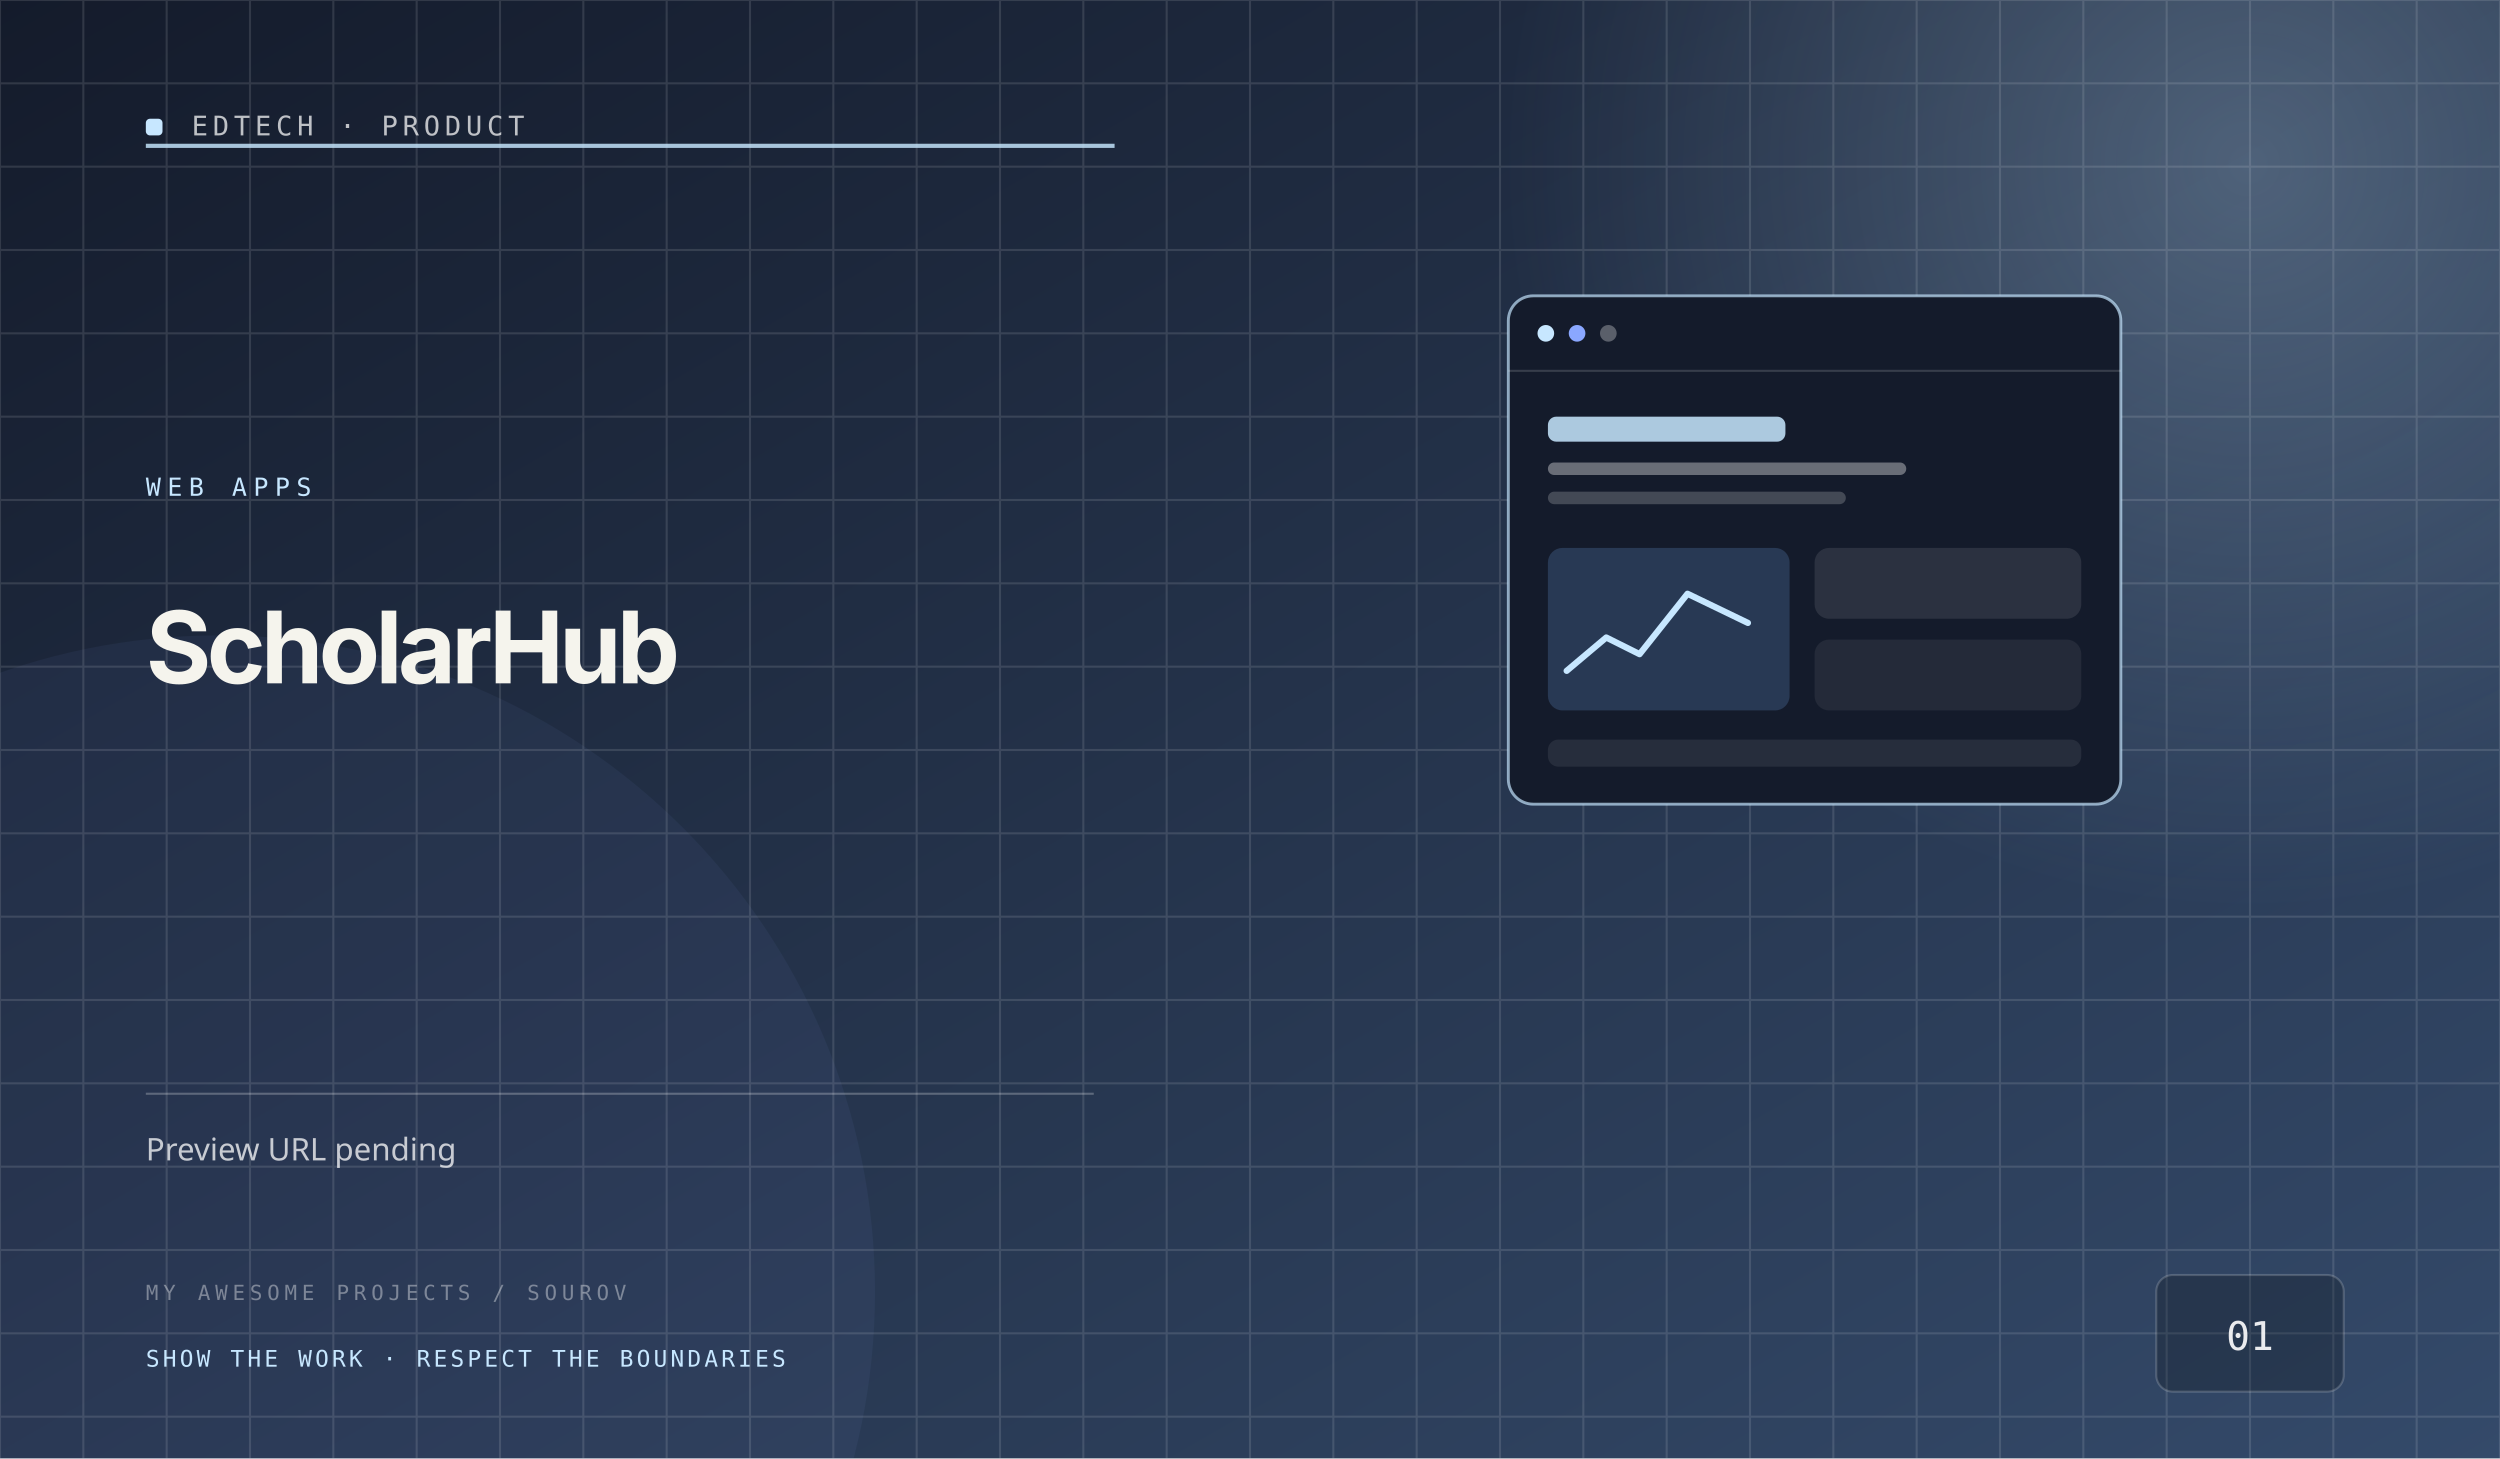
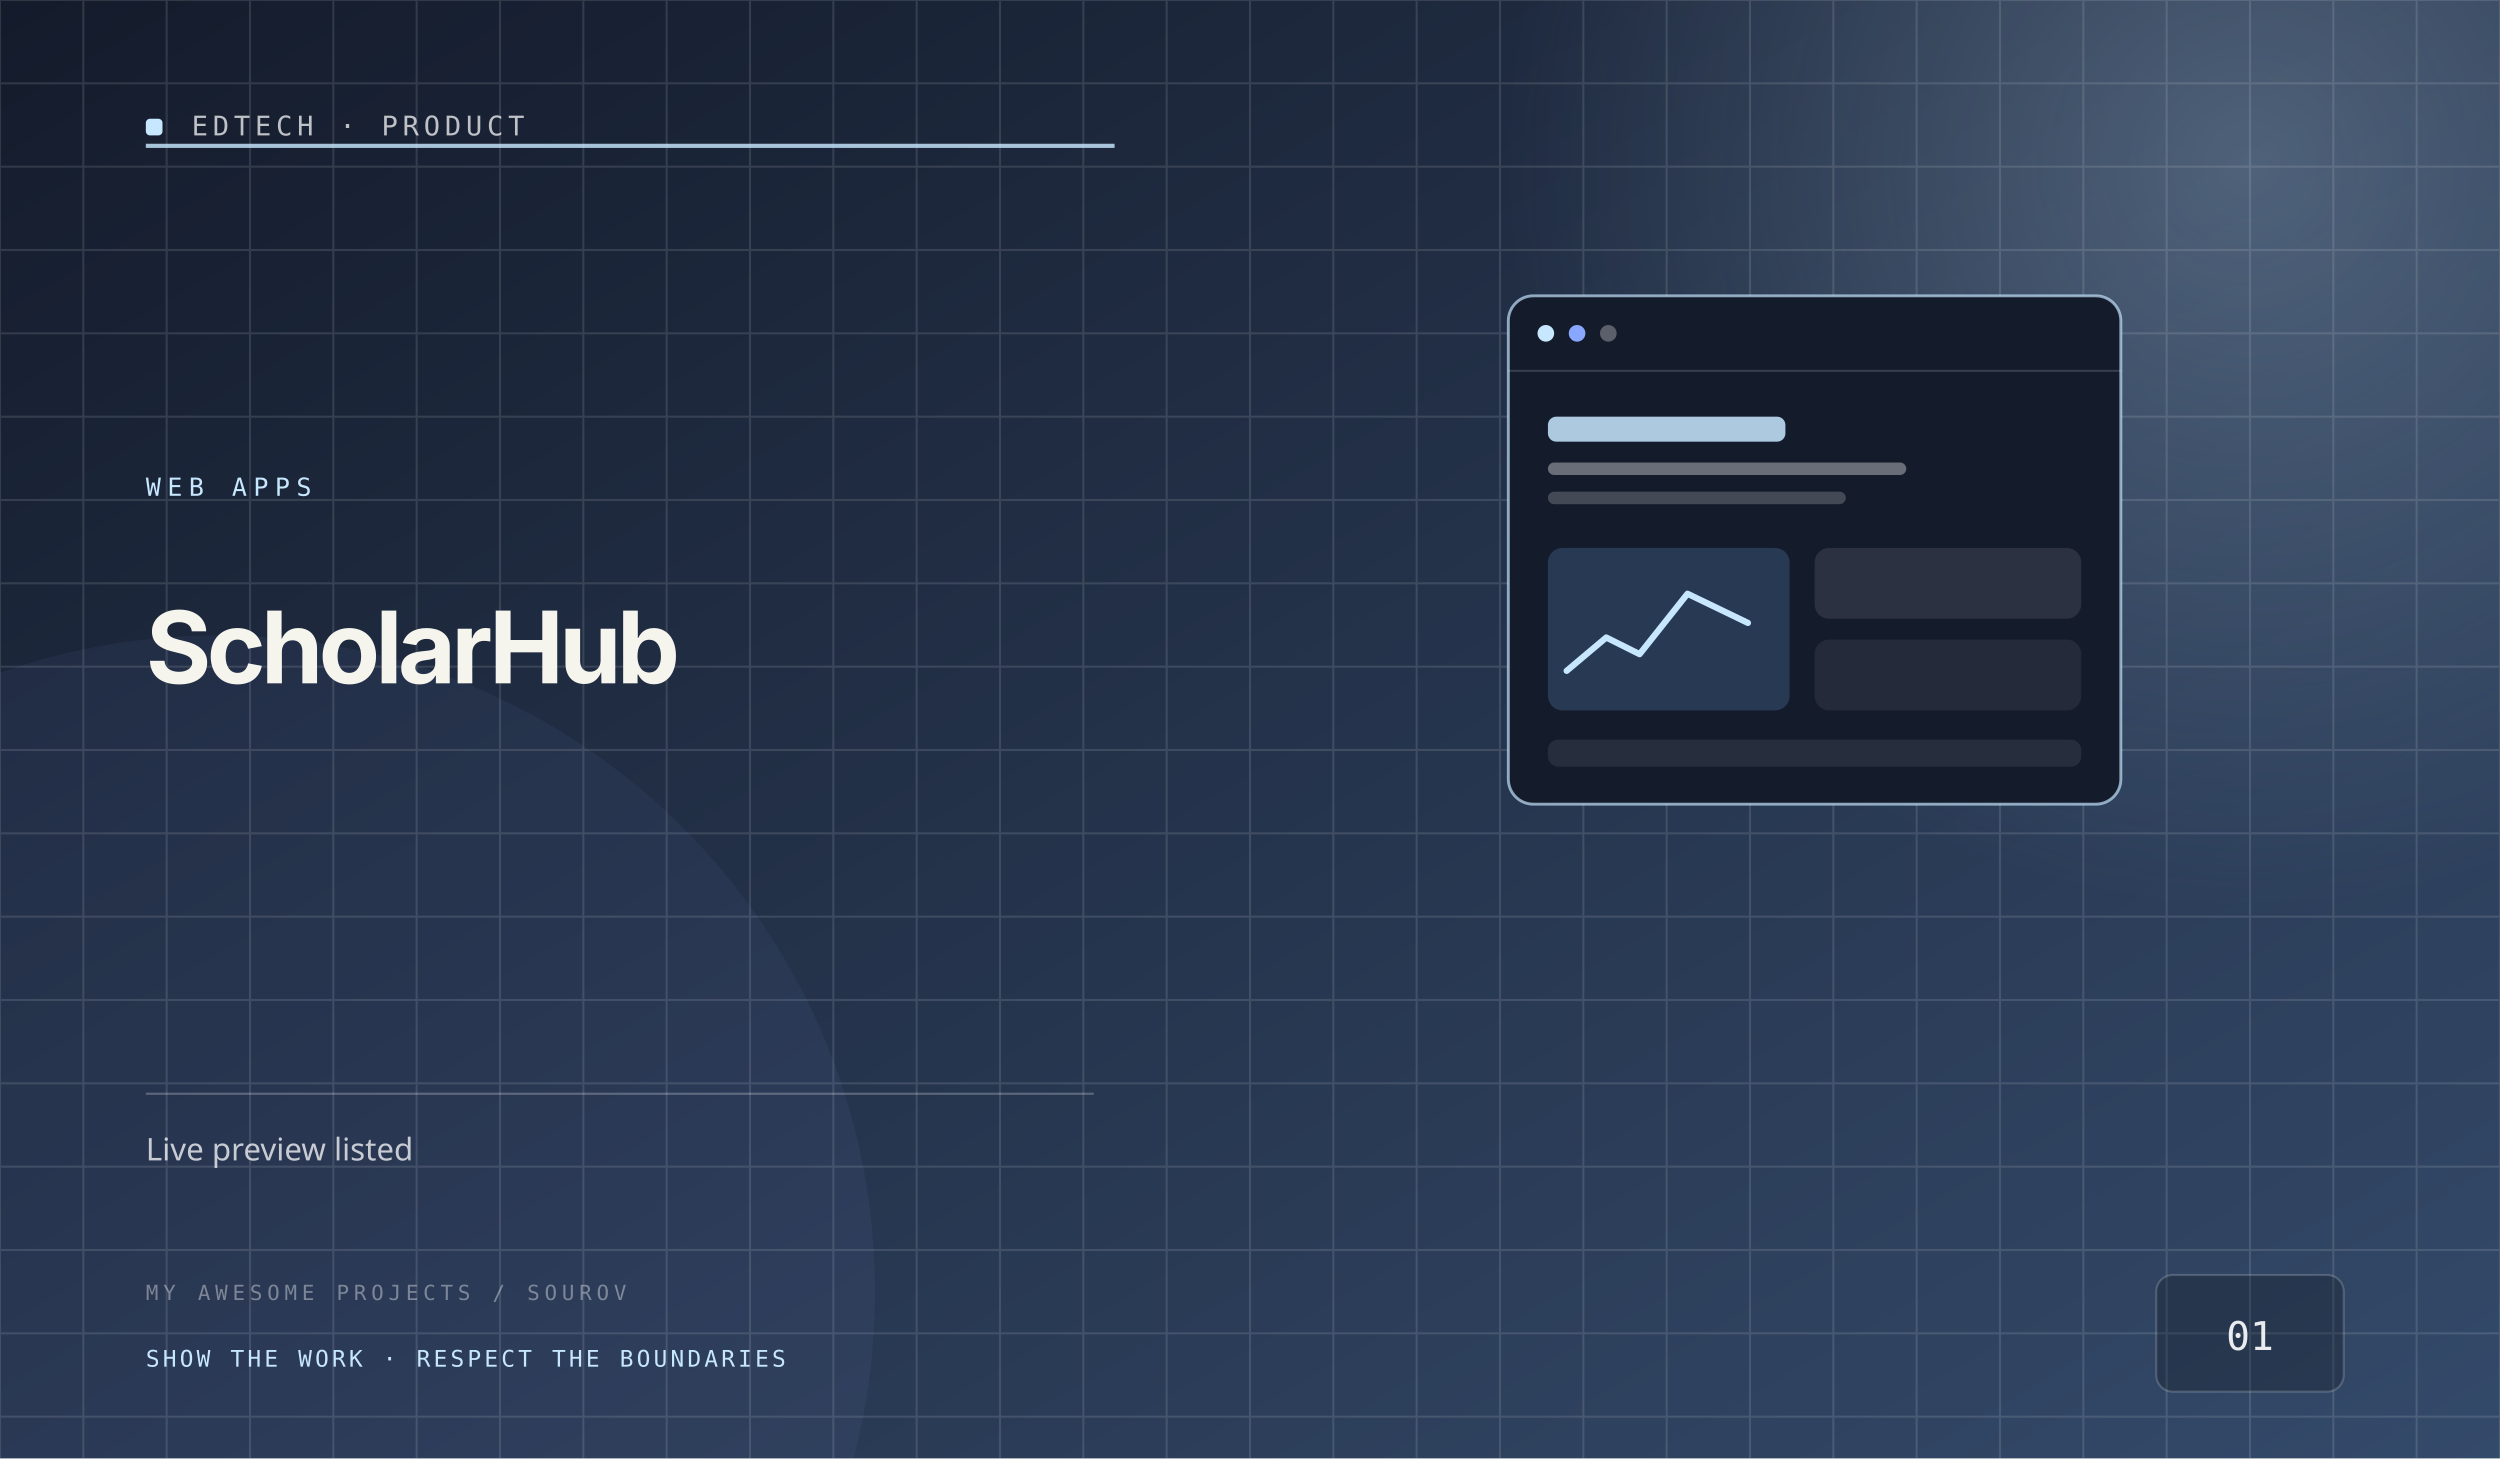
<svg xmlns="http://www.w3.org/2000/svg" width="1200" height="700" viewBox="0 0 1200 700" role="img" aria-labelledby="title desc">
  <defs>
    <linearGradient id="bg" x1="0" y1="0" x2="1" y2="1">
      <stop offset="0" stop-color="#141b2b" />
      <stop offset="1" stop-color="#344a6a" />
    </linearGradient>
    <linearGradient id="orb" x1="0" y1="0" x2="1" y2="1">
      <stop offset="0" stop-color="#c7e7ff" stop-opacity=".92" />
      <stop offset="1" stop-color="#8aa7ff" stop-opacity=".2" />
    </linearGradient>
    <radialGradient id="glow">
      <stop stop-color="#c7e7ff" stop-opacity=".26" />
      <stop offset="1" stop-color="#c7e7ff" stop-opacity="0" />
    </radialGradient>
  </defs>
  <rect width="1200" height="700" fill="url(#bg)" />
  <circle cx="1080" cy="78" r="360" fill="url(#glow)" />
  <circle cx="105" cy="620" r="315" fill="#8aa7ff" opacity=".055" />
  <g opacity=".12" stroke="#ffffff" stroke-width="1">
    <path d="M0 0 V700" />
    <path d="M40 0 V700" />
    <path d="M80 0 V700" />
    <path d="M120 0 V700" />
    <path d="M160 0 V700" />
    <path d="M200 0 V700" />
    <path d="M240 0 V700" />
    <path d="M280 0 V700" />
    <path d="M320 0 V700" />
    <path d="M360 0 V700" />
    <path d="M400 0 V700" />
    <path d="M440 0 V700" />
    <path d="M480 0 V700" />
    <path d="M520 0 V700" />
    <path d="M560 0 V700" />
    <path d="M600 0 V700" />
    <path d="M640 0 V700" />
    <path d="M680 0 V700" />
    <path d="M720 0 V700" />
    <path d="M760 0 V700" />
    <path d="M800 0 V700" />
    <path d="M840 0 V700" />
    <path d="M880 0 V700" />
    <path d="M920 0 V700" />
    <path d="M960 0 V700" />
    <path d="M1000 0 V700" />
    <path d="M1040 0 V700" />
    <path d="M1080 0 V700" />
    <path d="M1120 0 V700" />
    <path d="M1160 0 V700" />
    <path d="M1200 0 V700" />
    <path d="M0 0 H1200" />
    <path d="M0 40 H1200" />
    <path d="M0 80 H1200" />
    <path d="M0 120 H1200" />
    <path d="M0 160 H1200" />
    <path d="M0 200 H1200" />
    <path d="M0 240 H1200" />
    <path d="M0 280 H1200" />
    <path d="M0 320 H1200" />
    <path d="M0 360 H1200" />
    <path d="M0 400 H1200" />
    <path d="M0 440 H1200" />
    <path d="M0 480 H1200" />
    <path d="M0 520 H1200" />
    <path d="M0 560 H1200" />
    <path d="M0 600 H1200" />
    <path d="M0 640 H1200" />
    <path d="M0 680 H1200" />
  </g>
  <path d="M70 70 H535" stroke="#c7e7ff" stroke-width="2" stroke-opacity=".82" />
  <rect x="70" y="57" width="8" height="8" rx="2" fill="#c7e7ff" />
  <text x="92" y="65" fill="#ffffff" fill-opacity=".72" font-family="monospace" font-size="13" letter-spacing="2.3">EDTECH · PRODUCT</text>
  <text x="70" y="238" fill="#c7e7ff" font-family="monospace" font-size="12" letter-spacing="3.1">WEB APPS</text>
  <text x="70" y="328" fill="#f5f4ed" font-family="system-ui,-apple-system,Segoe UI,sans-serif" font-weight="680" font-size="48" letter-spacing="-2.2">ScholarHub</text>
  <path d="M70 525 H525" stroke="#ffffff" stroke-opacity=".25" />
-   <text x="70" y="557" fill="#ffffff" fill-opacity=".74" font-family="system-ui,sans-serif" font-size="15">Preview URL pending</text>
+   <text x="70" y="557" fill="#ffffff" fill-opacity=".74" font-family="system-ui,sans-serif" font-size="15">Live preview listed</text>
  <text x="70" y="624" fill="#ffffff" fill-opacity=".39" font-family="monospace" font-size="10" letter-spacing="2.3">MY AWESOME PROJECTS / SOUROV</text>
  <text x="70" y="656" fill="#c7e7ff" font-family="monospace" font-size="11" letter-spacing="1.5">SHOW THE WORK · RESPECT THE BOUNDARIES</text>
  <g transform="translate(724 142)">
    <rect x="0" y="0" width="294" height="244" rx="12" fill="#141b2b" stroke="#c7e7ff" stroke-opacity=".68" stroke-width="1.4" />
    <path d="M0 36 H294" stroke="#ffffff" stroke-opacity=".15" />
    <circle cx="18" cy="18" r="4" fill="#c7e7ff" />
    <circle cx="33" cy="18" r="4" fill="#8aa7ff" />
    <circle cx="48" cy="18" r="4" fill="#ffffff" fill-opacity=".3" />
    <rect x="19" y="58" width="114" height="12" rx="4" fill="#c7e7ff" fill-opacity=".85" />
    <rect x="19" y="80" width="172" height="6" rx="3" fill="#ffffff" fill-opacity=".36" />
    <rect x="19" y="94" width="143" height="6" rx="3" fill="#ffffff" fill-opacity=".2" />
    <rect x="19" y="121" width="116" height="78" rx="7" fill="#344a6a" fill-opacity=".64" />
    <rect x="147" y="121" width="128" height="34" rx="7" fill="#ffffff" fill-opacity=".1" />
    <rect x="147" y="165" width="128" height="34" rx="7" fill="#ffffff" fill-opacity=".07" />
    <path d="M28 180 L47 164 L63 172 L86 143 L115 157" fill="none" stroke="#c7e7ff" stroke-width="3" stroke-linecap="round" stroke-linejoin="round" />
    <rect x="19" y="213" width="256" height="13" rx="5" fill="#ffffff" fill-opacity=".08" />
  </g>
  <g transform="translate(1080 640)">
    <rect x="-45" y="-28" width="90" height="56" rx="8" fill="#08090b" fill-opacity=".24" stroke="#ffffff" stroke-opacity=".18" />
    <text x="0" y="8" fill="#ffffff" fill-opacity=".9" font-family="monospace" font-size="19" text-anchor="middle">01</text>
  </g>
</svg>
